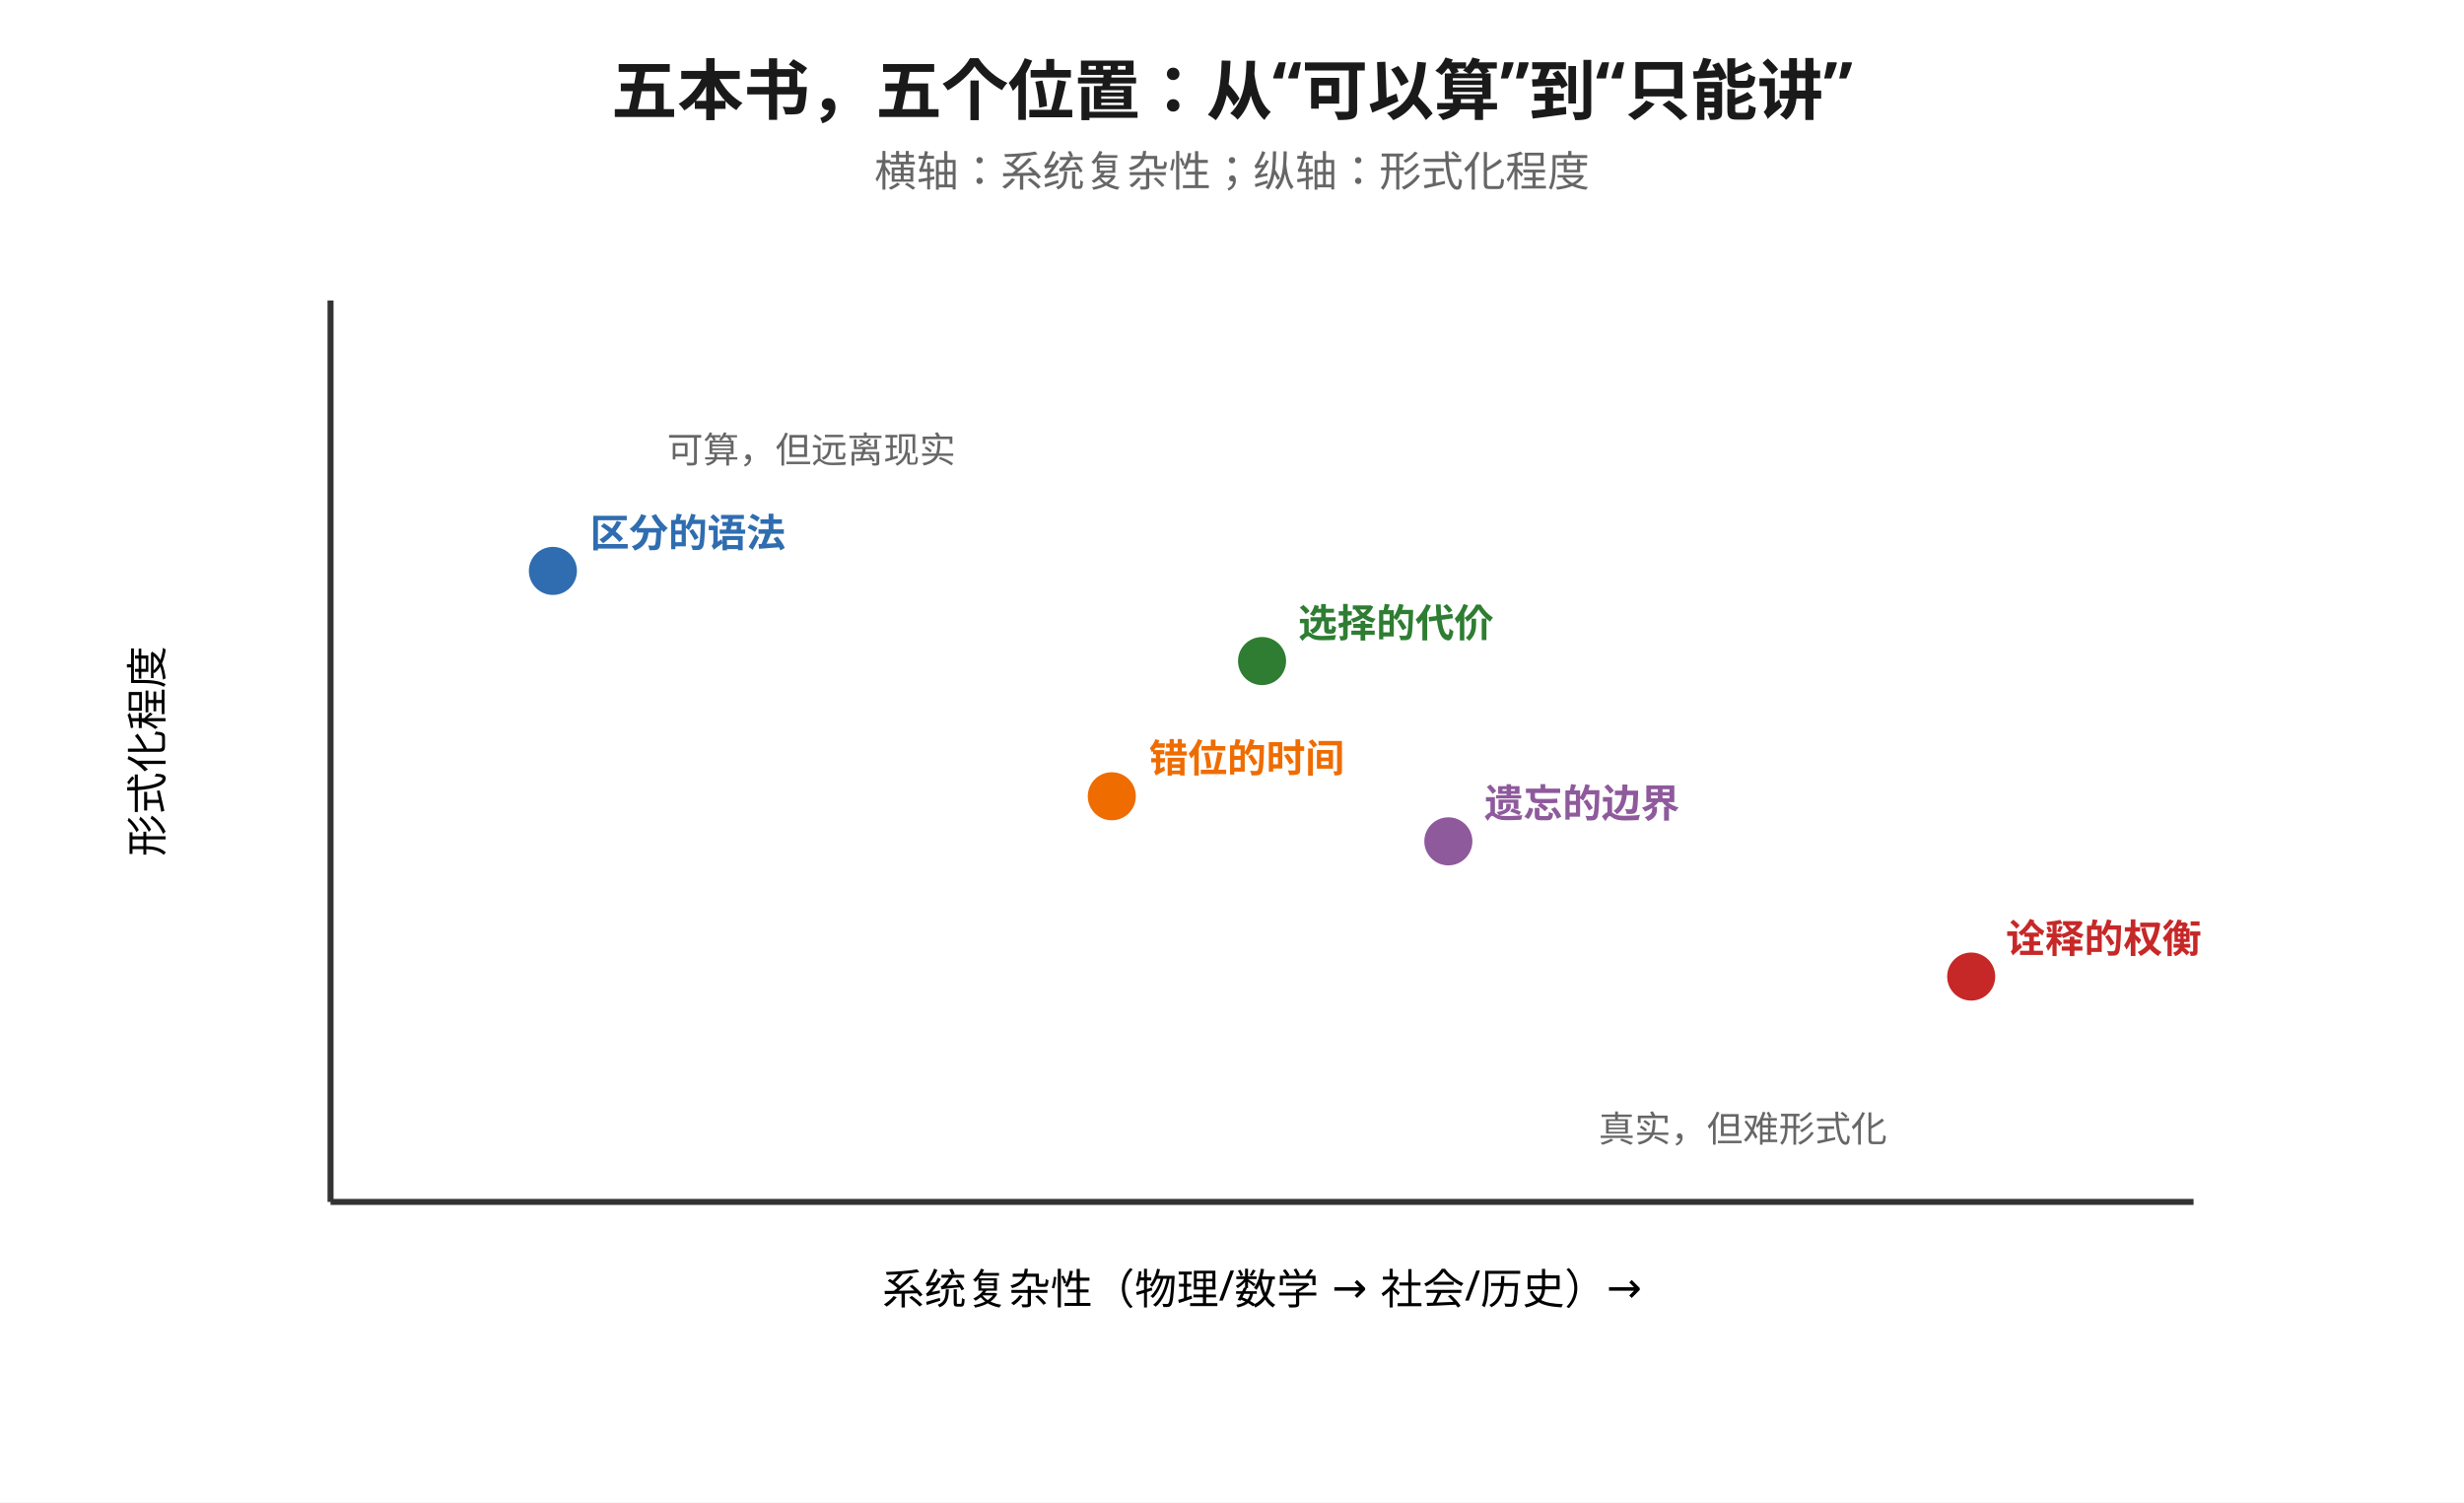
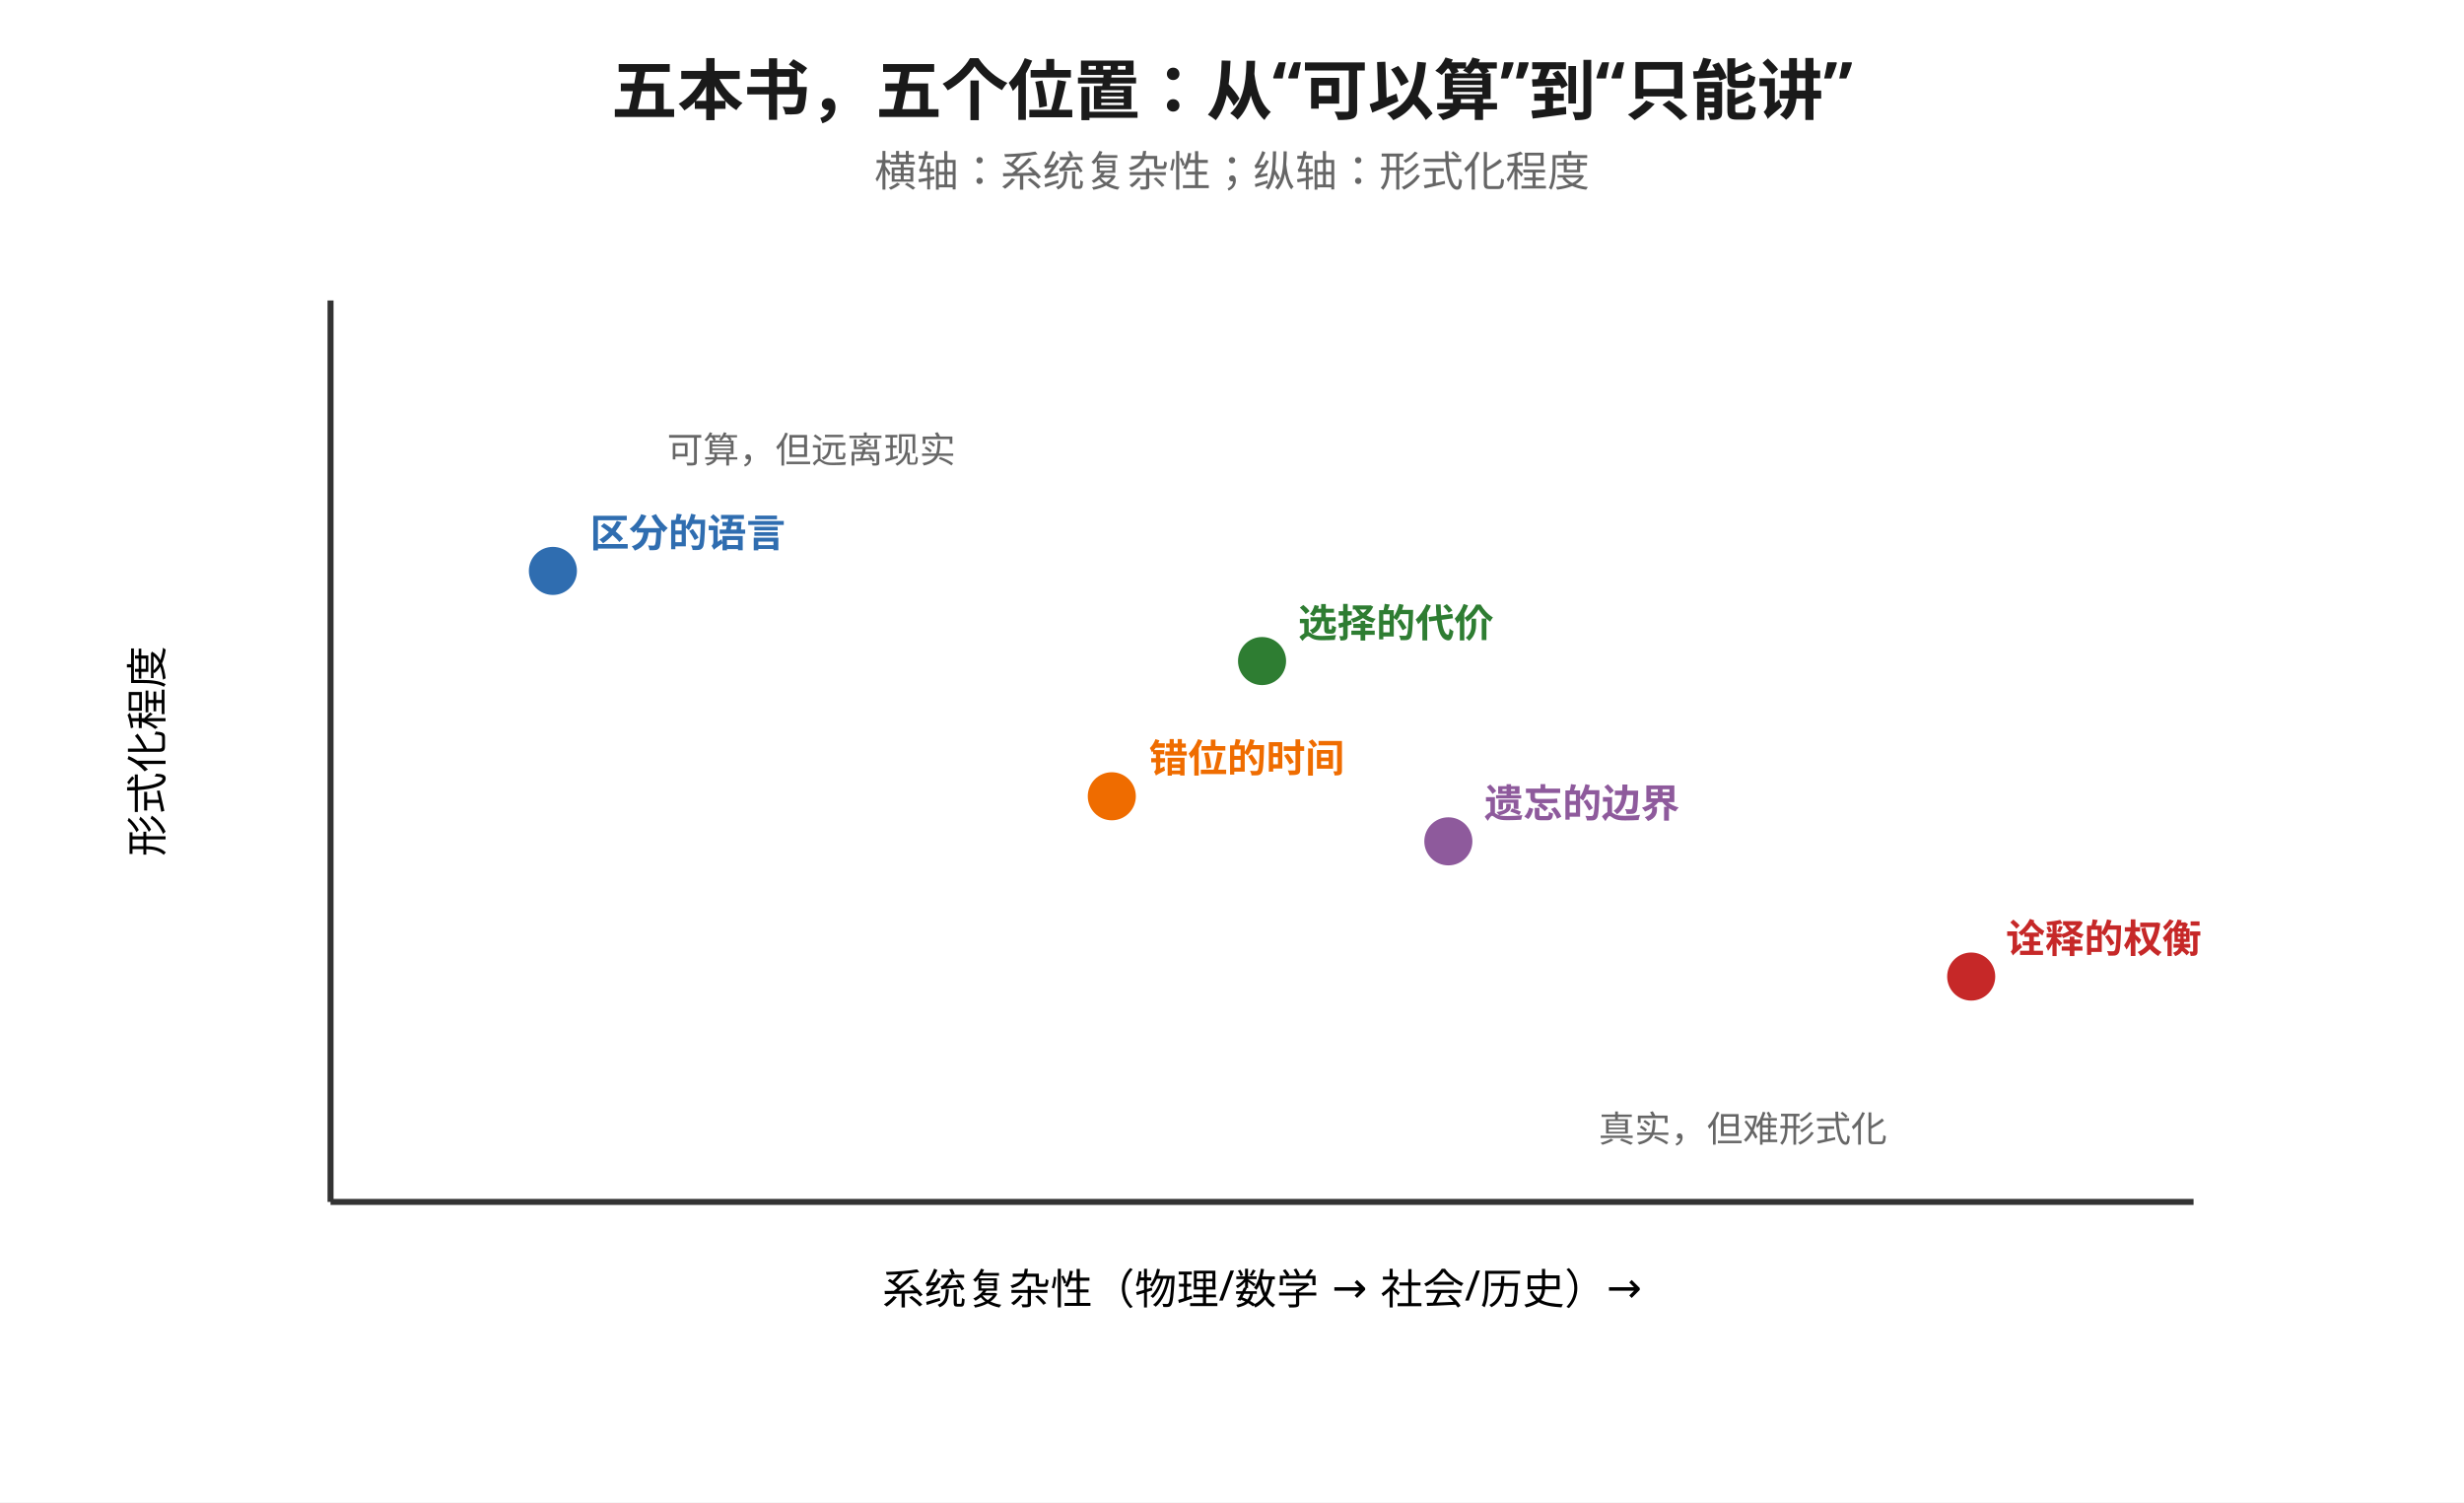
<svg xmlns="http://www.w3.org/2000/svg" viewBox="0 0 820 500" width="820" height="500" font-family="Microsoft YaHei, PingFang SC, SimHei, sans-serif">
  <rect width="820" height="500" fill="#ffffff" />
  <text x="410" y="38" text-anchor="middle" font-size="22" font-weight="bold" fill="#1a1a1a">五本书，五个位置：从“可以算”到“只能讲”</text>
  <text x="410" y="62" text-anchor="middle" font-size="14" fill="#666">横轴：系统复杂性；纵轴：形式化程度</text>
  <line x1="110" y1="400" x2="730" y2="400" stroke="#333" stroke-width="2" />
  <line x1="110" y1="400" x2="110" y2="100" stroke="#333" stroke-width="2" />
  <text x="420" y="434" text-anchor="middle" font-size="14">系统复杂性（物理/数学 → 社会/历史）→</text>
  <text x="54" y="250" text-anchor="middle" font-size="14" transform="rotate(-90 54 250)">形式化程度</text>
  <circle cx="184" cy="190" r="8" fill="#2f6db0" />
-   <text x="196.4" y="182.0" text-anchor="start" font-size="13" fill="#2f6db0" font-weight="bold">区分的语法</text>
+   <text x="196.4" y="182.0" text-anchor="start" font-size="13" fill="#2f6db0" font-weight="bold">区分的语言</text>
  <circle cx="420" cy="220" r="8" fill="#2e7d32" />
  <text x="432.0" y="212.0" text-anchor="start" font-size="13" fill="#2e7d32" font-weight="bold">选择的代价</text>
  <circle cx="370" cy="265" r="8" fill="#ef6c00" />
  <text x="382.4" y="257.0" text-anchor="start" font-size="13" fill="#ef6c00" font-weight="bold">错位的时间</text>
  <circle cx="482" cy="280" r="8" fill="#8e5a9c" />
  <text x="494.0" y="272.0" text-anchor="start" font-size="13" fill="#8e5a9c" font-weight="bold">遗忘的边界</text>
  <circle cx="656" cy="325" r="8" fill="#c62828" />
  <text x="667.6" y="317.0" text-anchor="start" font-size="13" fill="#c62828" font-weight="bold">诠释的权衡</text>
  <text x="270" y="154" text-anchor="middle" font-size="12" fill="#666" font-weight="normal">可算，但远离现实</text>
  <text x="580" y="380" text-anchor="middle" font-size="12" fill="#666" font-weight="normal">真实，但难形式化</text>
</svg>
